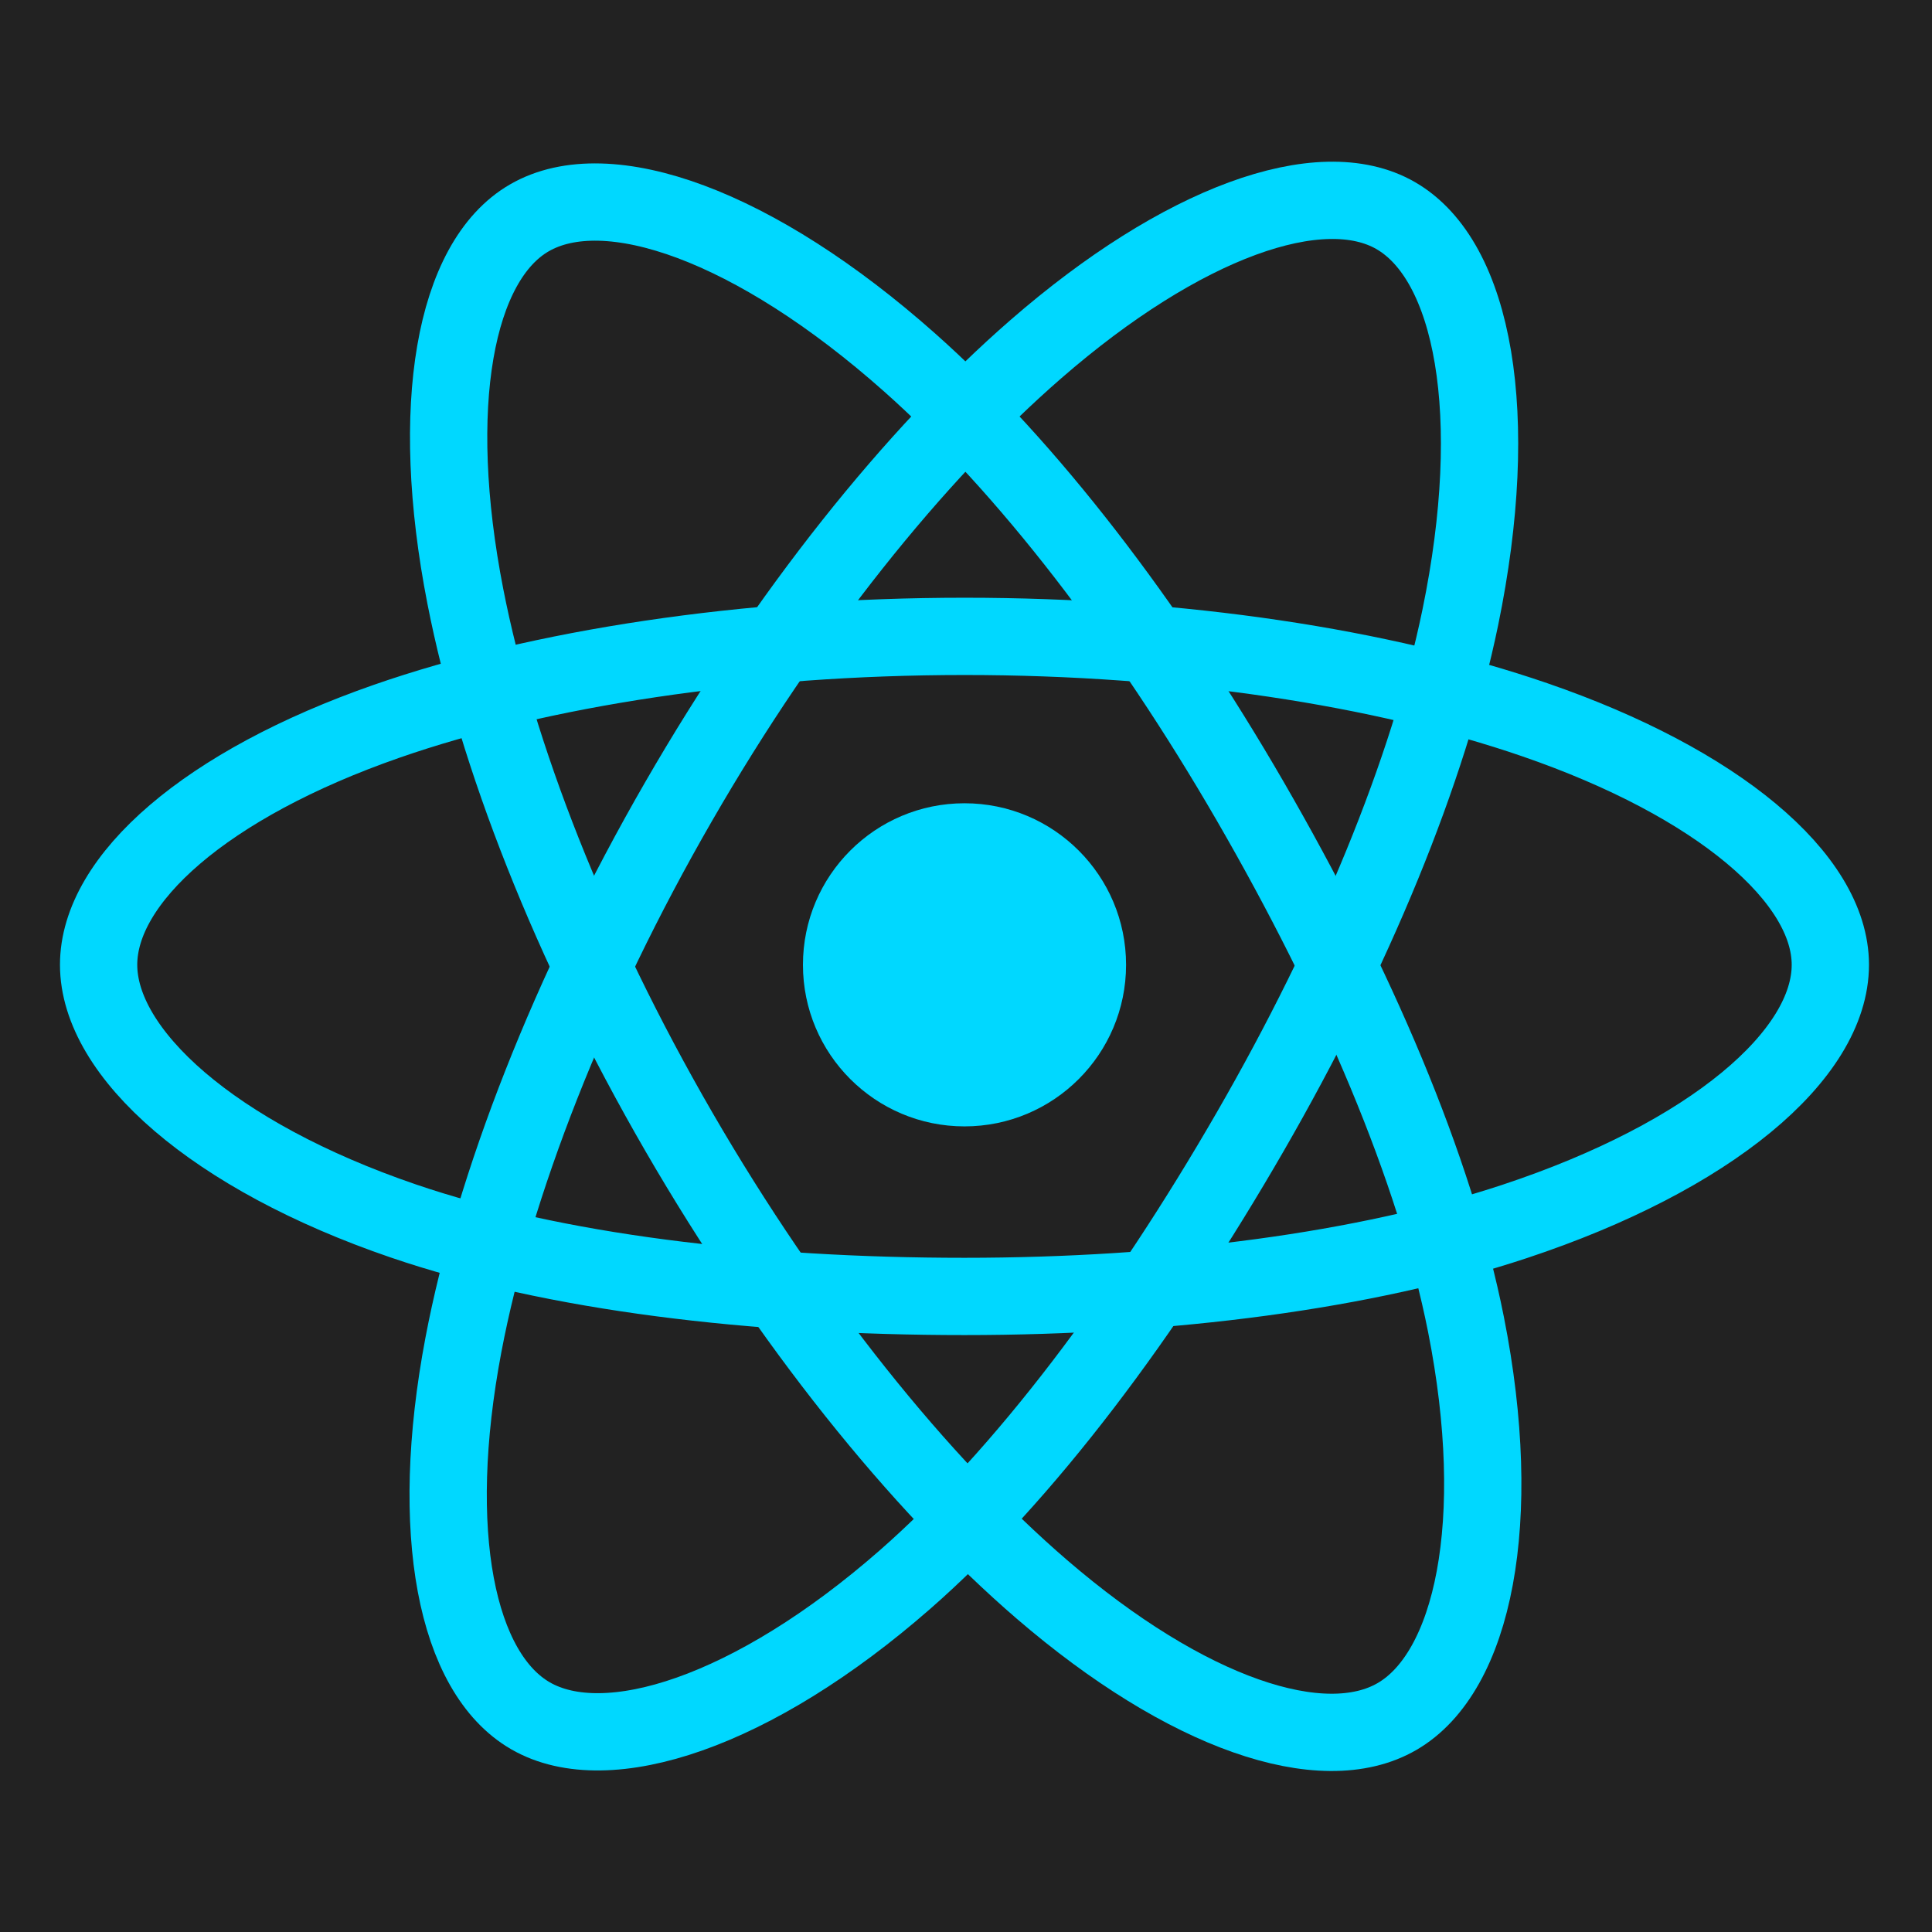
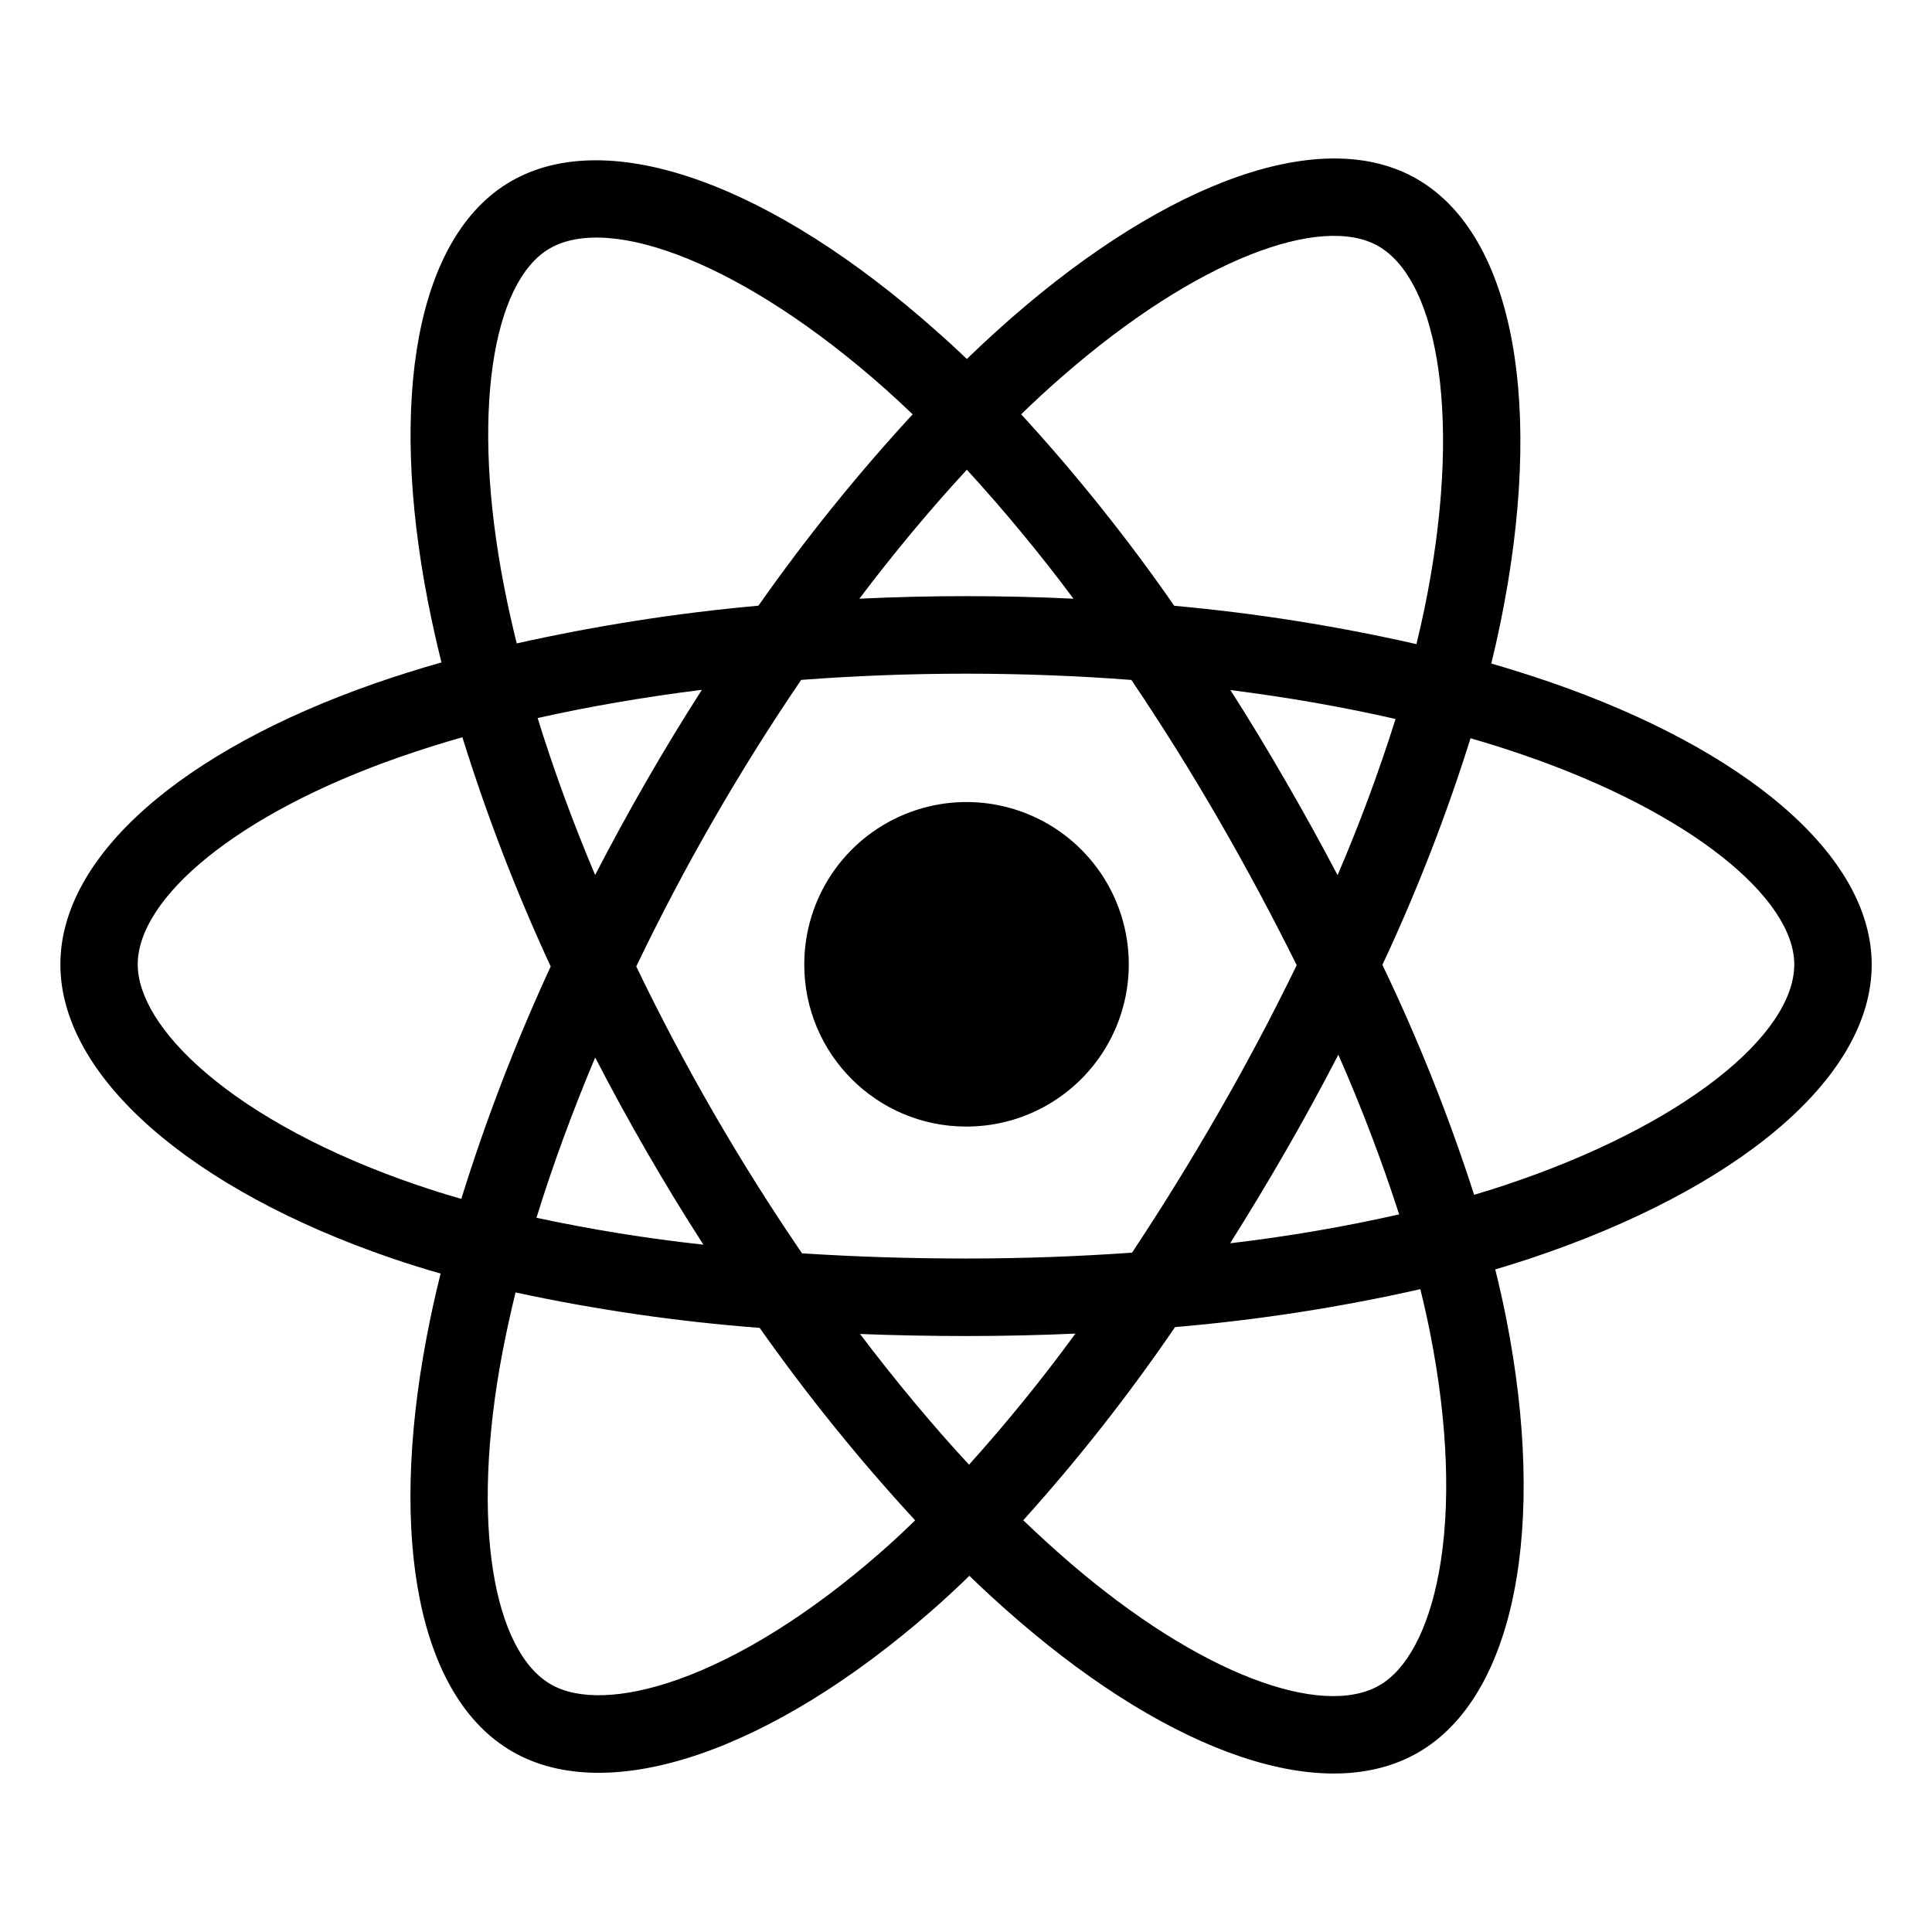
- <svg xmlns="http://www.w3.org/2000/svg" id="Layer_2" viewBox="0 0 3618.6 3618.6" width="3618.6" height="3618.6">
-   <style>.st0{fill:#222}.st1{fill:#00d8ff}.st2{fill:none;stroke:#00d8ff;stroke-width:144.746;stroke-miterlimit:10}</style>
-   <path class="st0" d="M0 0h3618.6v3618.6H0z" />
-   <circle class="st1" cx="1806.5" cy="1807.1" r="302.6" />
-   <path class="st2" d="M1806.5 1191.9c406.2 0 783.6 58.3 1068.1 156.2 342.8 118 553.6 296.9 553.6 458.9 0 168.8-223.4 358.9-591.5 480.8-278.3 92.2-644.6 140.4-1030.2 140.4-395.4 0-769.7-45.2-1051.2-141.4-356.1-121.7-570.6-314.2-570.6-479.8 0-160.7 201.3-338.2 539.3-456 285.6-99.5 672.3-159.1 1082.5-159.1z" />
-   <path class="st2" d="M1271 1501.3c202.9-351.9 442-649.7 669-847.2 273.5-238 533.8-331.2 674.1-250.3 146.2 84.3 199.3 372.8 121 752.7-59.2 287.2-200.4 628.5-393.1 962.6-197.5 342.5-423.7 644.2-647.6 840-283.3 247.7-557.3 337.3-700.7 254.6-139.2-80.3-192.4-343.3-125.7-695 56.4-297.4 198-662.1 403-1017.4z" />
-   <path class="st2" d="M1271.5 2119.8c-203.5-351.6-342.1-707.4-399.9-1002.7-69.6-355.8-20.4-627.9 119.8-709 146.1-84.6 422.5 13.5 712.5 271 219.3 194.7 444.4 487.5 637.6 821.3 198.1 342.2 346.6 688.8 404.3 980.5 73.1 369.2 13.9 651.3-129.4 734.2-139.1 80.5-393.5-4.7-664.9-238.2-229.2-197.3-474.5-502.1-680-857.1z" />
+ <svg xmlns="http://www.w3.org/2000/svg" fill="#000000" width="800px" height="800px" viewBox="0 0 512 512">
+   <path d="M410.66,180.72h0q-7.67-2.62-15.45-4.88,1.29-5.25,2.38-10.56c11.7-56.9,4.05-102.74-22.06-117.83-25-14.48-66,.61-107.36,36.69q-6.1,5.34-11.95,11-3.9-3.76-8-7.36c-43.35-38.58-86.8-54.83-112.88-39.69-25,14.51-32.43,57.6-21.9,111.53q1.58,8,3.55,15.93c-6.15,1.75-12.09,3.62-17.77,5.6C48.46,198.9,16,226.73,16,255.59c0,29.82,34.84,59.72,87.77,77.85q6.44,2.19,13,4.07Q114.64,346,113,354.68c-10,53-2.2,95.07,22.75,109.49,25.77,14.89,69-.41,111.14-37.31q5-4.38,10-9.25,6.32,6.11,13,11.86c40.8,35.18,81.09,49.39,106,34.93,25.75-14.94,34.12-60.14,23.25-115.13q-1.25-6.3-2.88-12.86,4.56-1.35,8.93-2.79c55-18.27,90.83-47.81,90.83-78C496,226.62,462.5,198.61,410.66,180.72Zm-129-81.08c35.43-30.91,68.55-43.11,83.65-34.39h0c16.07,9.29,22.32,46.75,12.22,95.88q-1,4.8-2.16,9.57a487.83,487.83,0,0,0-64.18-10.16,481.27,481.27,0,0,0-40.57-50.75Q276,104.57,281.64,99.64ZM157.73,280.25q6.51,12.6,13.61,24.89,7.23,12.54,15.07,24.71a435.28,435.28,0,0,1-44.24-7.13C146.41,309,151.63,294.75,157.73,280.25Zm0-48.33c-6-14.19-11.08-28.15-15.25-41.63,13.7-3.07,28.3-5.58,43.52-7.48q-7.65,11.94-14.72,24.23T157.7,231.92Zm10.9,24.17q9.48-19.77,20.42-38.78h0q10.93-19,23.27-37.13c14.28-1.08,28.92-1.65,43.71-1.65s29.52.57,43.79,1.66q12.21,18.09,23.13,37t20.69,38.6Q334,275.63,323,294.73h0q-10.91,19-23,37.24c-14.25,1-29,1.55-44,1.55s-29.47-.47-43.46-1.38q-12.43-18.19-23.46-37.29T168.6,256.09ZM340.75,305q7.25-12.58,13.92-25.49h0a440.41,440.41,0,0,1,16.12,42.32A434.44,434.44,0,0,1,326,329.48Q333.62,317.39,340.75,305Zm13.72-73.07q-6.64-12.65-13.81-25h0q-7-12.18-14.59-24.06c15.31,1.94,30,4.52,43.77,7.67A439.89,439.89,0,0,1,354.47,231.93ZM256.23,124.48h0a439.75,439.75,0,0,1,28.25,34.18q-28.35-1.35-56.74,0C237.07,146.32,246.62,134.87,256.23,124.48ZM145.66,65.86c16.06-9.32,51.57,4,89,37.27,2.39,2.13,4.8,4.36,7.2,6.67A491.37,491.37,0,0,0,201,160.51a499.12,499.12,0,0,0-64.06,10q-1.83-7.36-3.3-14.82h0C124.59,109.46,130.58,74.61,145.66,65.86ZM122.25,317.71q-6-1.71-11.85-3.71c-23.4-8-42.73-18.44-56-29.81C42.52,274,36.5,263.83,36.5,255.59c0-17.51,26.06-39.85,69.52-55q8.19-2.85,16.52-5.21a493.54,493.54,0,0,0,23.4,60.75A502.46,502.46,0,0,0,122.25,317.71Zm111.13,93.67c-18.63,16.32-37.29,27.89-53.74,33.72h0c-14.78,5.23-26.55,5.38-33.66,1.27-15.14-8.75-21.44-42.54-12.85-87.86q1.53-8,3.5-16a480.85,480.85,0,0,0,64.69,9.39,501.2,501.2,0,0,0,41.2,51C239.54,405.83,236.49,408.65,233.38,411.38Zm23.42-23.22c-9.72-10.51-19.42-22.14-28.88-34.64q13.79.54,28.08.54c9.78,0,19.46-.21,29-.64A439.33,439.33,0,0,1,256.8,388.16Zm124.52,28.59c-2.86,15.44-8.61,25.74-15.72,29.86-15.13,8.78-47.48-2.63-82.36-32.72-4-3.44-8-7.13-12.07-11a484.54,484.54,0,0,0,40.23-51.2,477.84,477.84,0,0,0,65-10.05q1.47,5.94,2.6,11.64h0C383.81,377.58,384.5,399.56,381.32,416.75Zm17.4-102.64h0c-2.62.87-5.32,1.71-8.06,2.53a483.26,483.26,0,0,0-24.31-60.94,481.52,481.52,0,0,0,23.36-60.06c4.91,1.43,9.68,2.93,14.27,4.52,44.42,15.32,71.52,38,71.52,55.43C475.5,274.19,446.23,298.33,398.72,314.11Z" />
+   <path d="M256,298.55a43,43,0,1,0-42.86-43A42.91,42.91,0,0,0,256,298.55Z" />
</svg>
